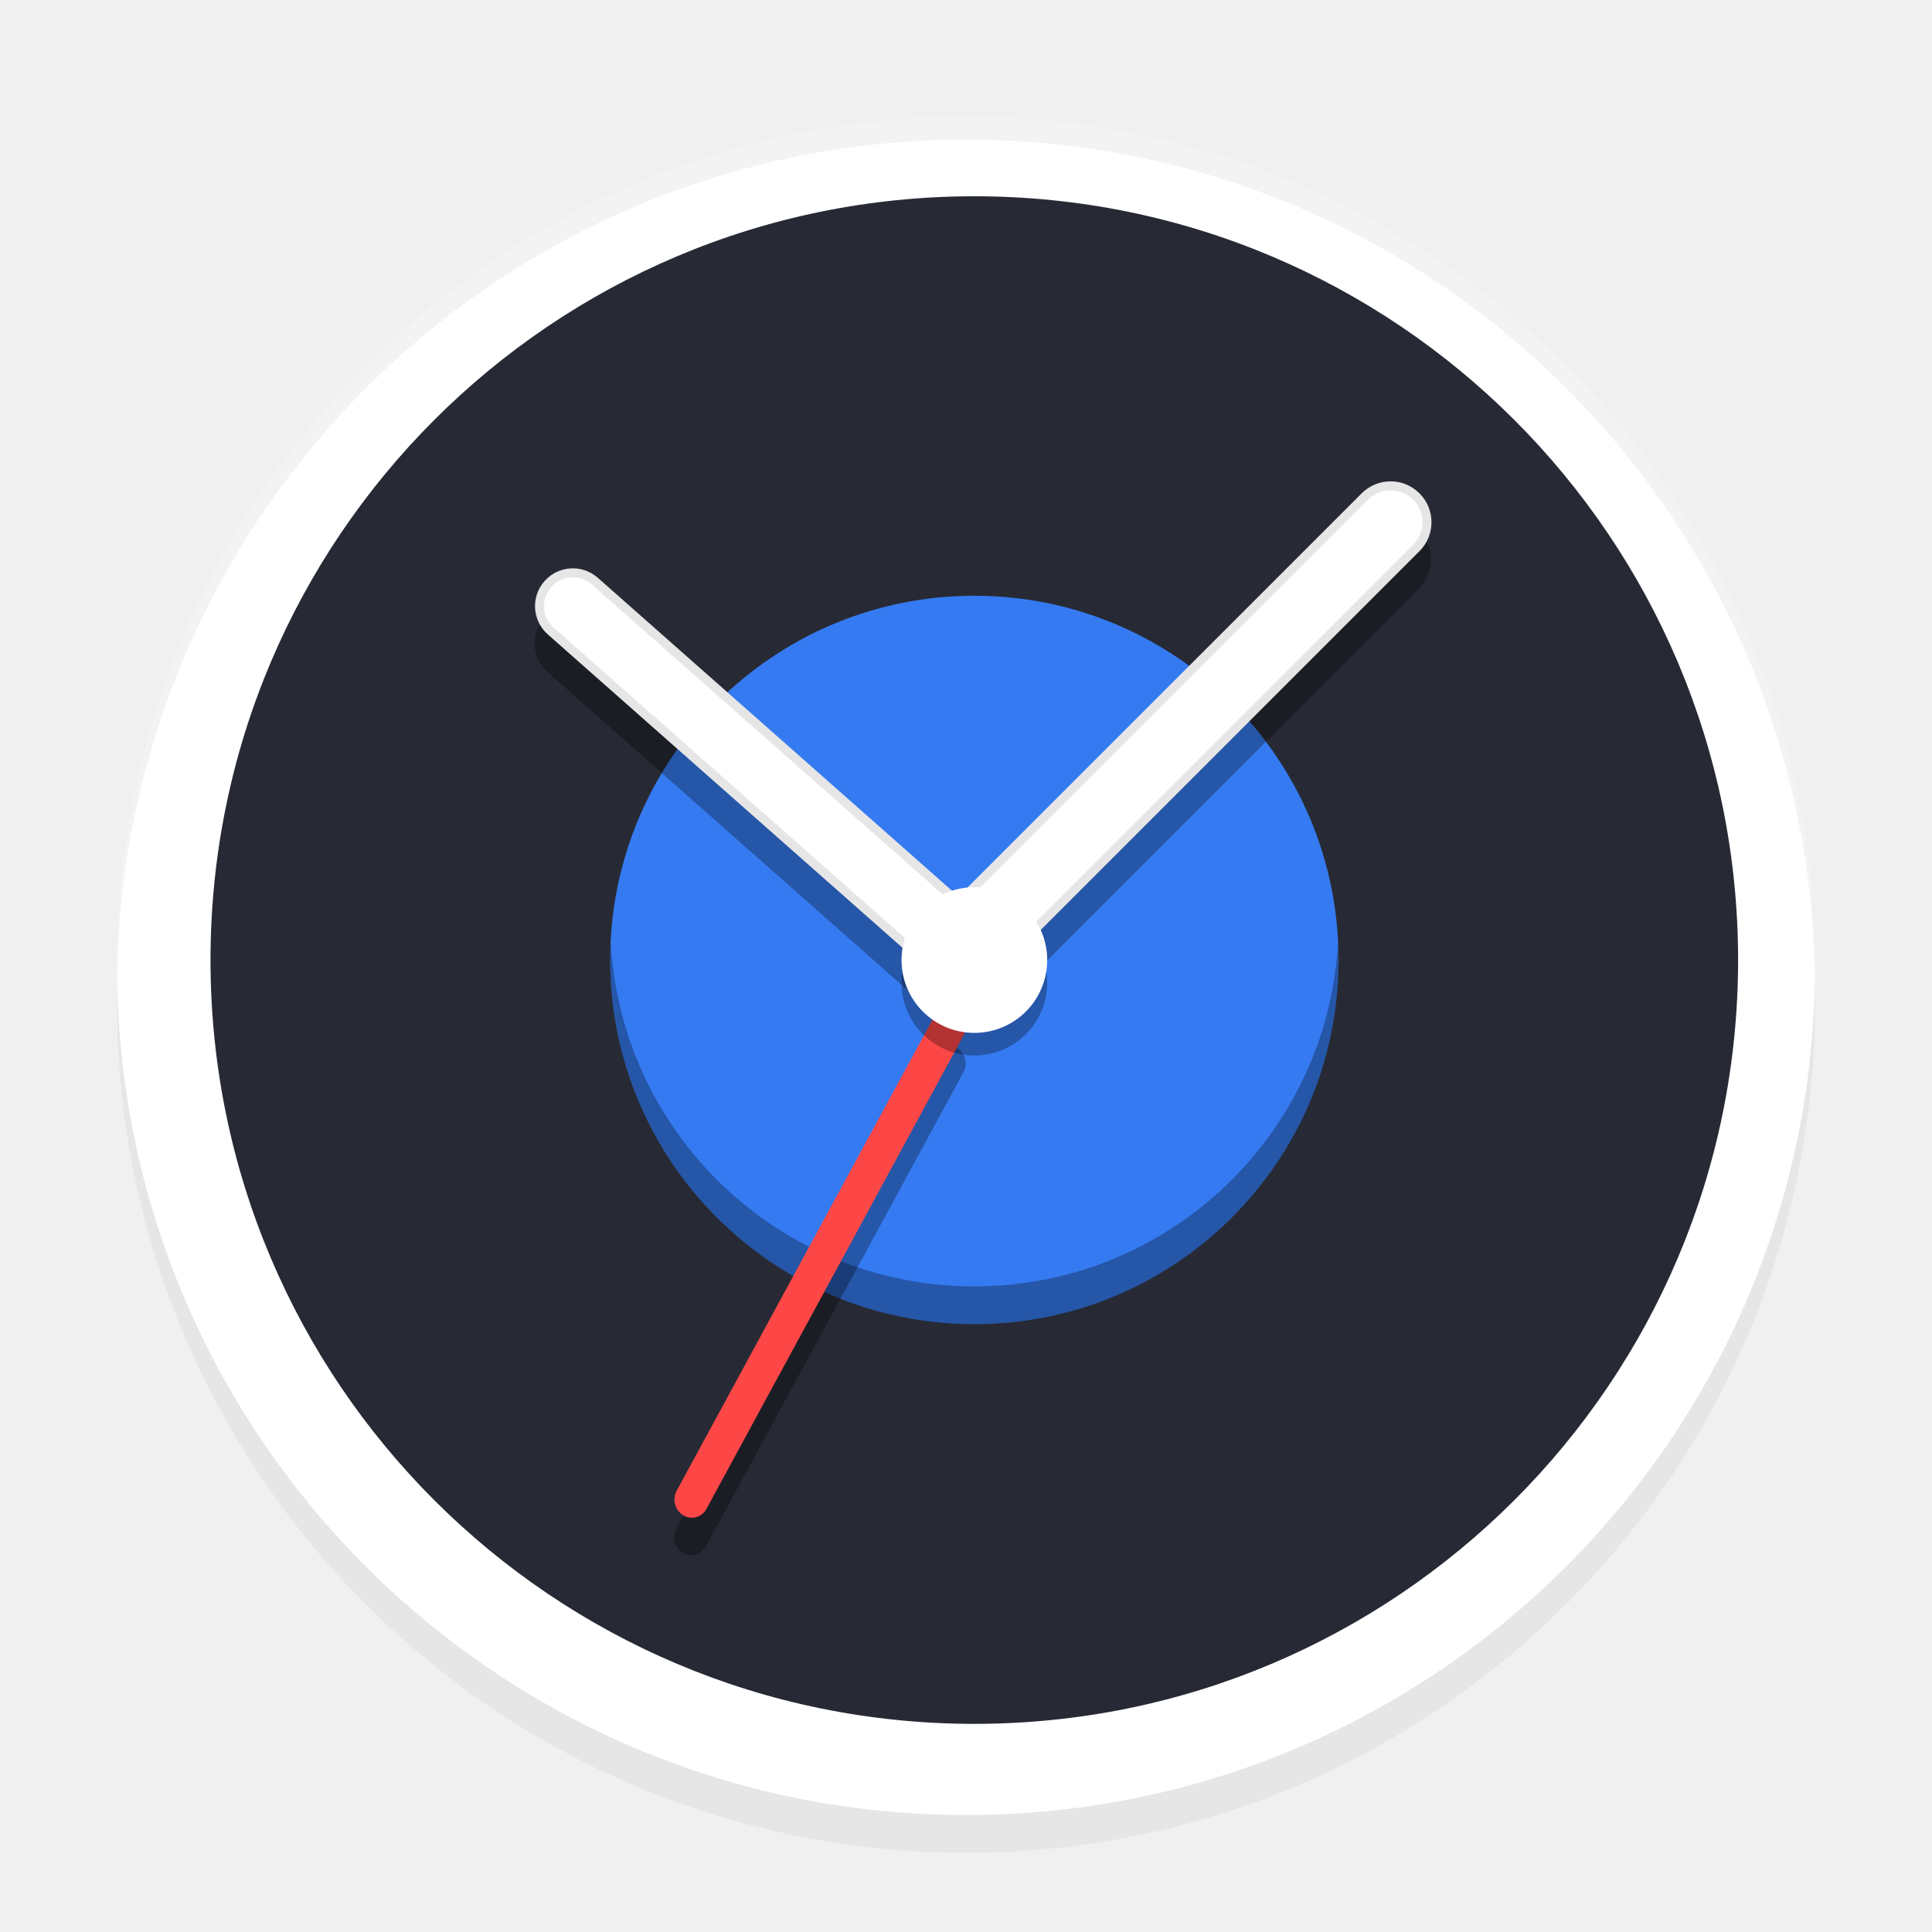
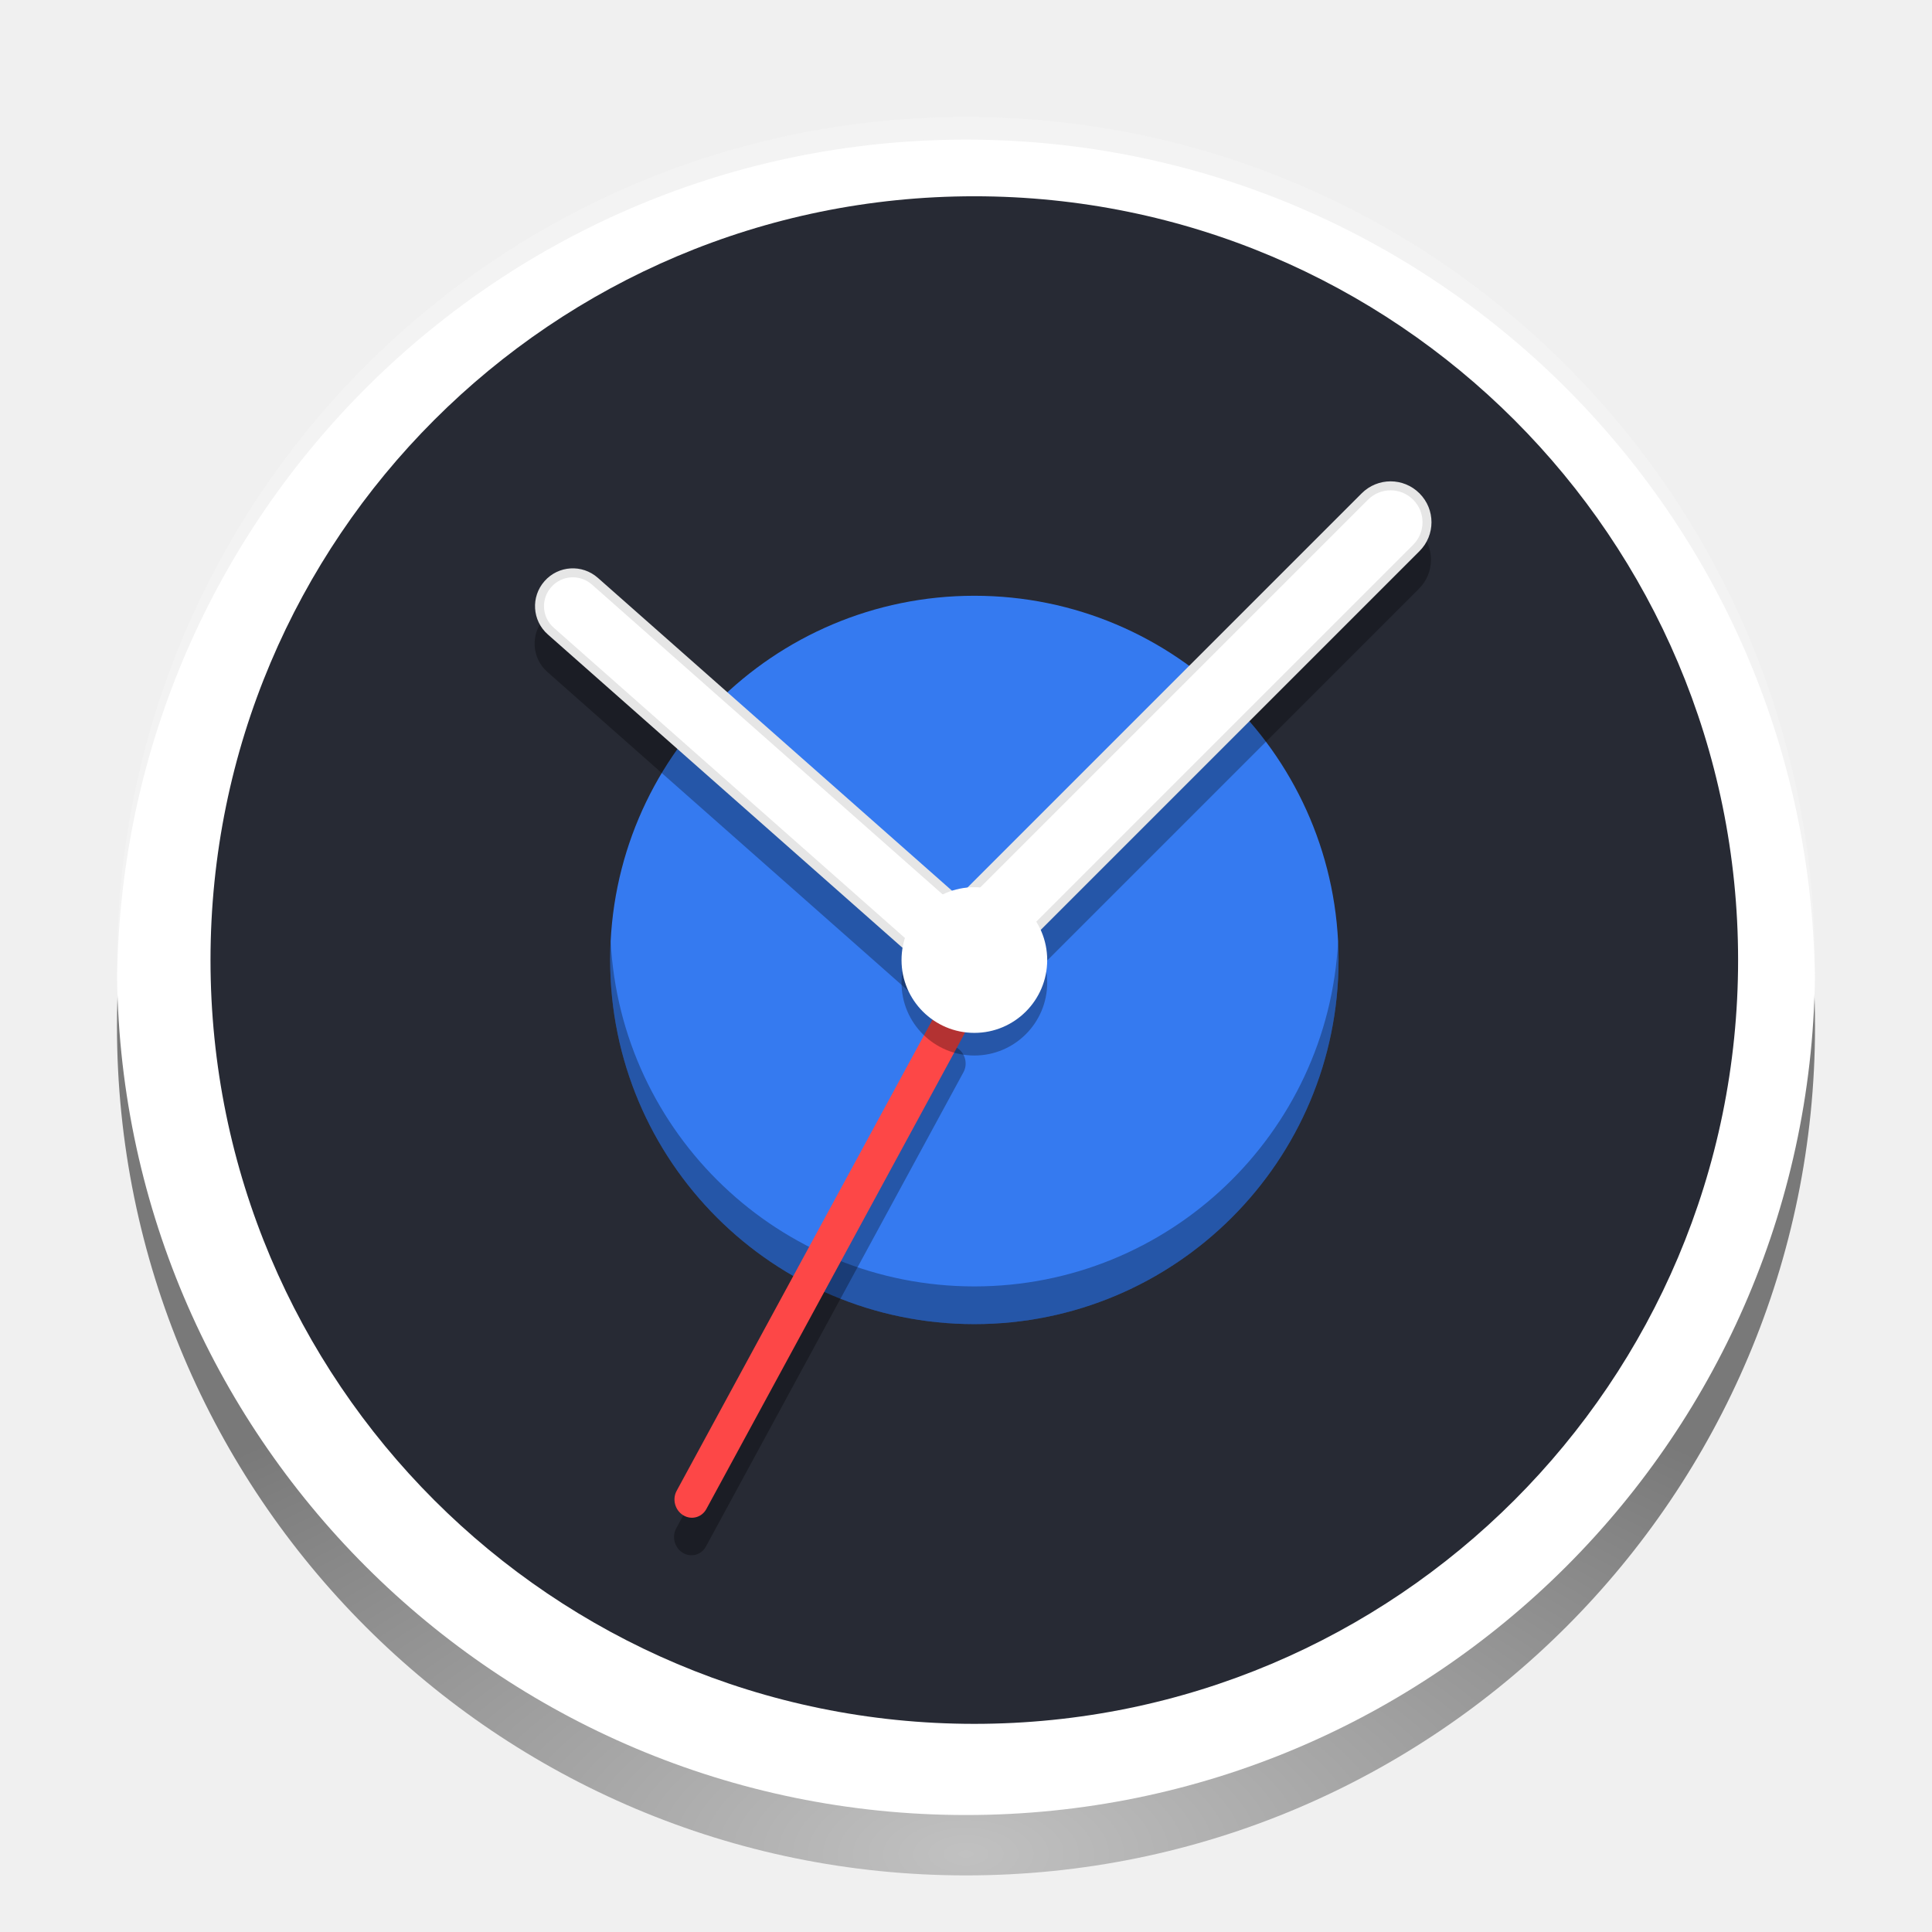
<svg xmlns="http://www.w3.org/2000/svg" width="512" height="512" version="1.1" viewBox="0 0 384 384">
-   <path d="m360.75 199.5c0 93.199-75.551 168.75-168.75 168.75-93.195 0-168.75-75.551-168.75-168.75 0-93.195 75.551-168.75 168.75-168.75s168.75 75.551 168.75 168.75z" style="fill-rule:evenodd;fill:#e6e6e6" />
-   <path d="m360.75 192c0 93.199-75.551 168.75-168.75 168.75-93.195 0-168.75-75.551-168.75-168.75 0-93.195 75.551-168.75 168.75-168.75s168.75 75.551 168.75 168.75z" style="fill-rule:evenodd;fill:#fff" />
-   <path d="m345.46 190.82c0 83.844-67.969 151.81-151.81 151.81-83.844 0-151.81-67.969-151.81-151.81s67.969-151.81 151.81-151.81 151.81 67.969 151.81 151.81" style="fill-rule:evenodd;fill:#272a34" />
+   <defs>
+     <radialGradient id="a" cx="192" cy="368.51" r="168.75" gradientTransform="matrix(1.2752 0 0 .63775 -52.84 133.49)" gradientUnits="userSpaceOnUse">
+       <stop stop-color="#c1c1c1" offset="0" />
+       <stop stop-color="#797979" offset="1" />
+     </radialGradient>
+   </defs>
+   <path d="m360.75 204c0 93.199-75.551 168.75-168.75 168.75-93.195 0-168.75-75.551-168.75-168.75 0-93.195 75.551-168.75 168.75-168.75s168.75 75.551 168.75 168.75z" fill="url(#a)" fill-rule="evenodd" />
+   <path d="m360.75 192c0 93.199-75.551 168.75-168.75 168.75-93.195 0-168.75-75.551-168.75-168.75 0-93.195 75.551-168.75 168.75-168.75s168.75 75.551 168.75 168.75z" fill="#fff" fill-rule="evenodd" />
+   <path d="m345.46 190.82c0 83.844-67.969 151.81-151.81 151.81-83.844 0-151.81-67.969-151.81-151.81s67.969-151.81 151.81-151.81 151.81 67.969 151.81 151.81" fill="#272a34" fill-rule="evenodd" />
  <path d="m266.05 190.81c-8e-3 39.973-32.414 72.371-72.387 72.371s-72.379-32.398-72.387-72.371c-8e-3 -39.98 32.402-72.398 72.387-72.398 39.98 0 72.395 32.418 72.387 72.398" fill="#357af0" />
  <path d="m276.3 103.13c-2.078 0-4.161 0.799-5.748 2.386l-80.127 80.127-6e-3 -6e-3v-1e-3l-71.682-63.33c-3.104-2.742-7.855-2.453-10.598 0.656-2.747 3.104-2.452 7.851 0.656 10.597l71.678 63.328c1.459 1.292 3.29 1.818 5.095 1.787 0.367 0.691 0.762 1.376 1.345 1.963l0.262 0.262h0.135c3.188 2.833 8.041 2.796 11.096-0.259l83.638-83.637c3.17-3.17 3.17-8.317 0-11.487-1.587-1.587-3.669-2.386-5.744-2.386zm-88.03 104.63c-1.082 0.065-2.103 0.676-2.675 1.726l-51.195 94.285c-0.914 1.68-0.333 3.852 1.296 4.852 1.629 1.004 3.691 0.449 4.606-1.23l51.196-94.285c0.914-1.68 0.331-3.852-1.298-4.852-0.611-0.376-1.281-0.534-1.931-0.495z" color="#000000" color-rendering="auto" dominant-baseline="auto" image-rendering="auto" opacity=".3" shape-rendering="auto" solid-color="#000000" style="font-feature-settings:normal;font-variant-alternates:normal;font-variant-caps:normal;font-variant-ligatures:normal;font-variant-numeric:normal;font-variant-position:normal;isolation:auto;mix-blend-mode:normal;shape-padding:0;text-decoration-color:#000000;text-decoration-line:none;text-decoration-style:solid;text-indent:0;text-orientation:mixed;text-transform:none;white-space:normal" />
  <path d="m276.39 96.562c-1.852 0-3.699 0.707-5.117 2.125l-80.762 80.762c-0.184-0.211-0.379-0.414-0.594-0.605l-71.68-63.328c-2.746-2.426-6.914-2.172-9.34 0.578-2.43 2.746-2.172 6.91 0.578 9.34l71.68 63.328c1.43 1.266 3.246 1.797 5 1.629 0.352 0.781 0.84 1.516 1.48 2.16h4e-3c2.832 2.832 7.394 2.832 10.227 0l83.637-83.637c2.832-2.832 2.832-7.394 0-10.227-1.418-1.418-3.266-2.125-5.113-2.125z" fill="#fff" stroke="#e6e6e6" stroke-width="1.782" />
  <path transform="scale(.75)" d="m161.83 249.4c-0.085 1.661-0.129 3.333-0.129 5.016 0.01 53.297 43.219 96.496 96.516 96.496s96.505-43.199 96.516-96.496c3.2e-4 -1.682-0.042-3.354-0.127-5.016-2.603 50.98-44.763 91.512-96.389 91.512s-93.784-40.531-96.387-91.512z" opacity=".3" stroke-width="1.333" />
  <path d="m134.49 296.31 51.195-94.285c0.914-1.68 2.977-2.234 4.606-1.23 1.629 1 2.211 3.172 1.297 4.852l-51.195 94.285c-0.914 1.68-2.977 2.234-4.606 1.23-1.629-1-2.211-3.172-1.297-4.852z" fill="#fd4747" />
-   <path d="m208.14 195.32c-4e-3 7.992-6.484 14.473-14.477 14.473-7.996 0-14.477-6.481-14.477-14.473-4e-3 -7.996 6.481-14.48 14.477-14.48 7.996 0 14.48 6.484 14.477 14.48" style="fill:#030000;opacity:.3" />
-   <path d="m208.14 190.82c-4e-3 7.992-6.484 14.473-14.477 14.473-7.996 0-14.477-6.481-14.477-14.473-4e-3 -7.996 6.481-14.48 14.477-14.48 7.996 0 14.48 6.484 14.477 14.48" fill="#e6e6e6" style="fill:#fff" />
-   <path transform="scale(.75)" d="m256 31c-124.27 0-225 100.74-225 225 0 1.003 0.026 2 0.039 3 1.608-122.88 101.7-222 224.96-222s223.35 99.12 224.96 222c0.013-1 0.039-1.997 0.039-3 0-124.27-100.73-225-225-225z" style="fill-rule:evenodd;opacity:.05;stroke-width:1.333" />
+   <path d="m208.14 195.32c-4e-3 7.992-6.484 14.473-14.477 14.473-7.996 0-14.477-6.481-14.477-14.473-4e-3 -7.996 6.481-14.48 14.477-14.48 7.996 0 14.48 6.484 14.477 14.48" fill="#030000" opacity=".3" />
+   <path d="m208.14 190.82c-4e-3 7.992-6.484 14.473-14.477 14.473-7.996 0-14.477-6.481-14.477-14.473-4e-3 -7.996 6.481-14.48 14.477-14.48 7.996 0 14.48 6.484 14.477 14.48" fill="#fff" />
+   <path transform="scale(.75)" d="m256 31c-124.27 0-225 100.74-225 225 0 1.003 0.026 2 0.039 3 1.608-122.88 101.7-222 224.96-222s223.35 99.12 224.96 222c0.013-1 0.039-1.997 0.039-3 0-124.27-100.73-225-225-225z" fill-rule="evenodd" opacity=".05" stroke-width="1.333" />
</svg>
